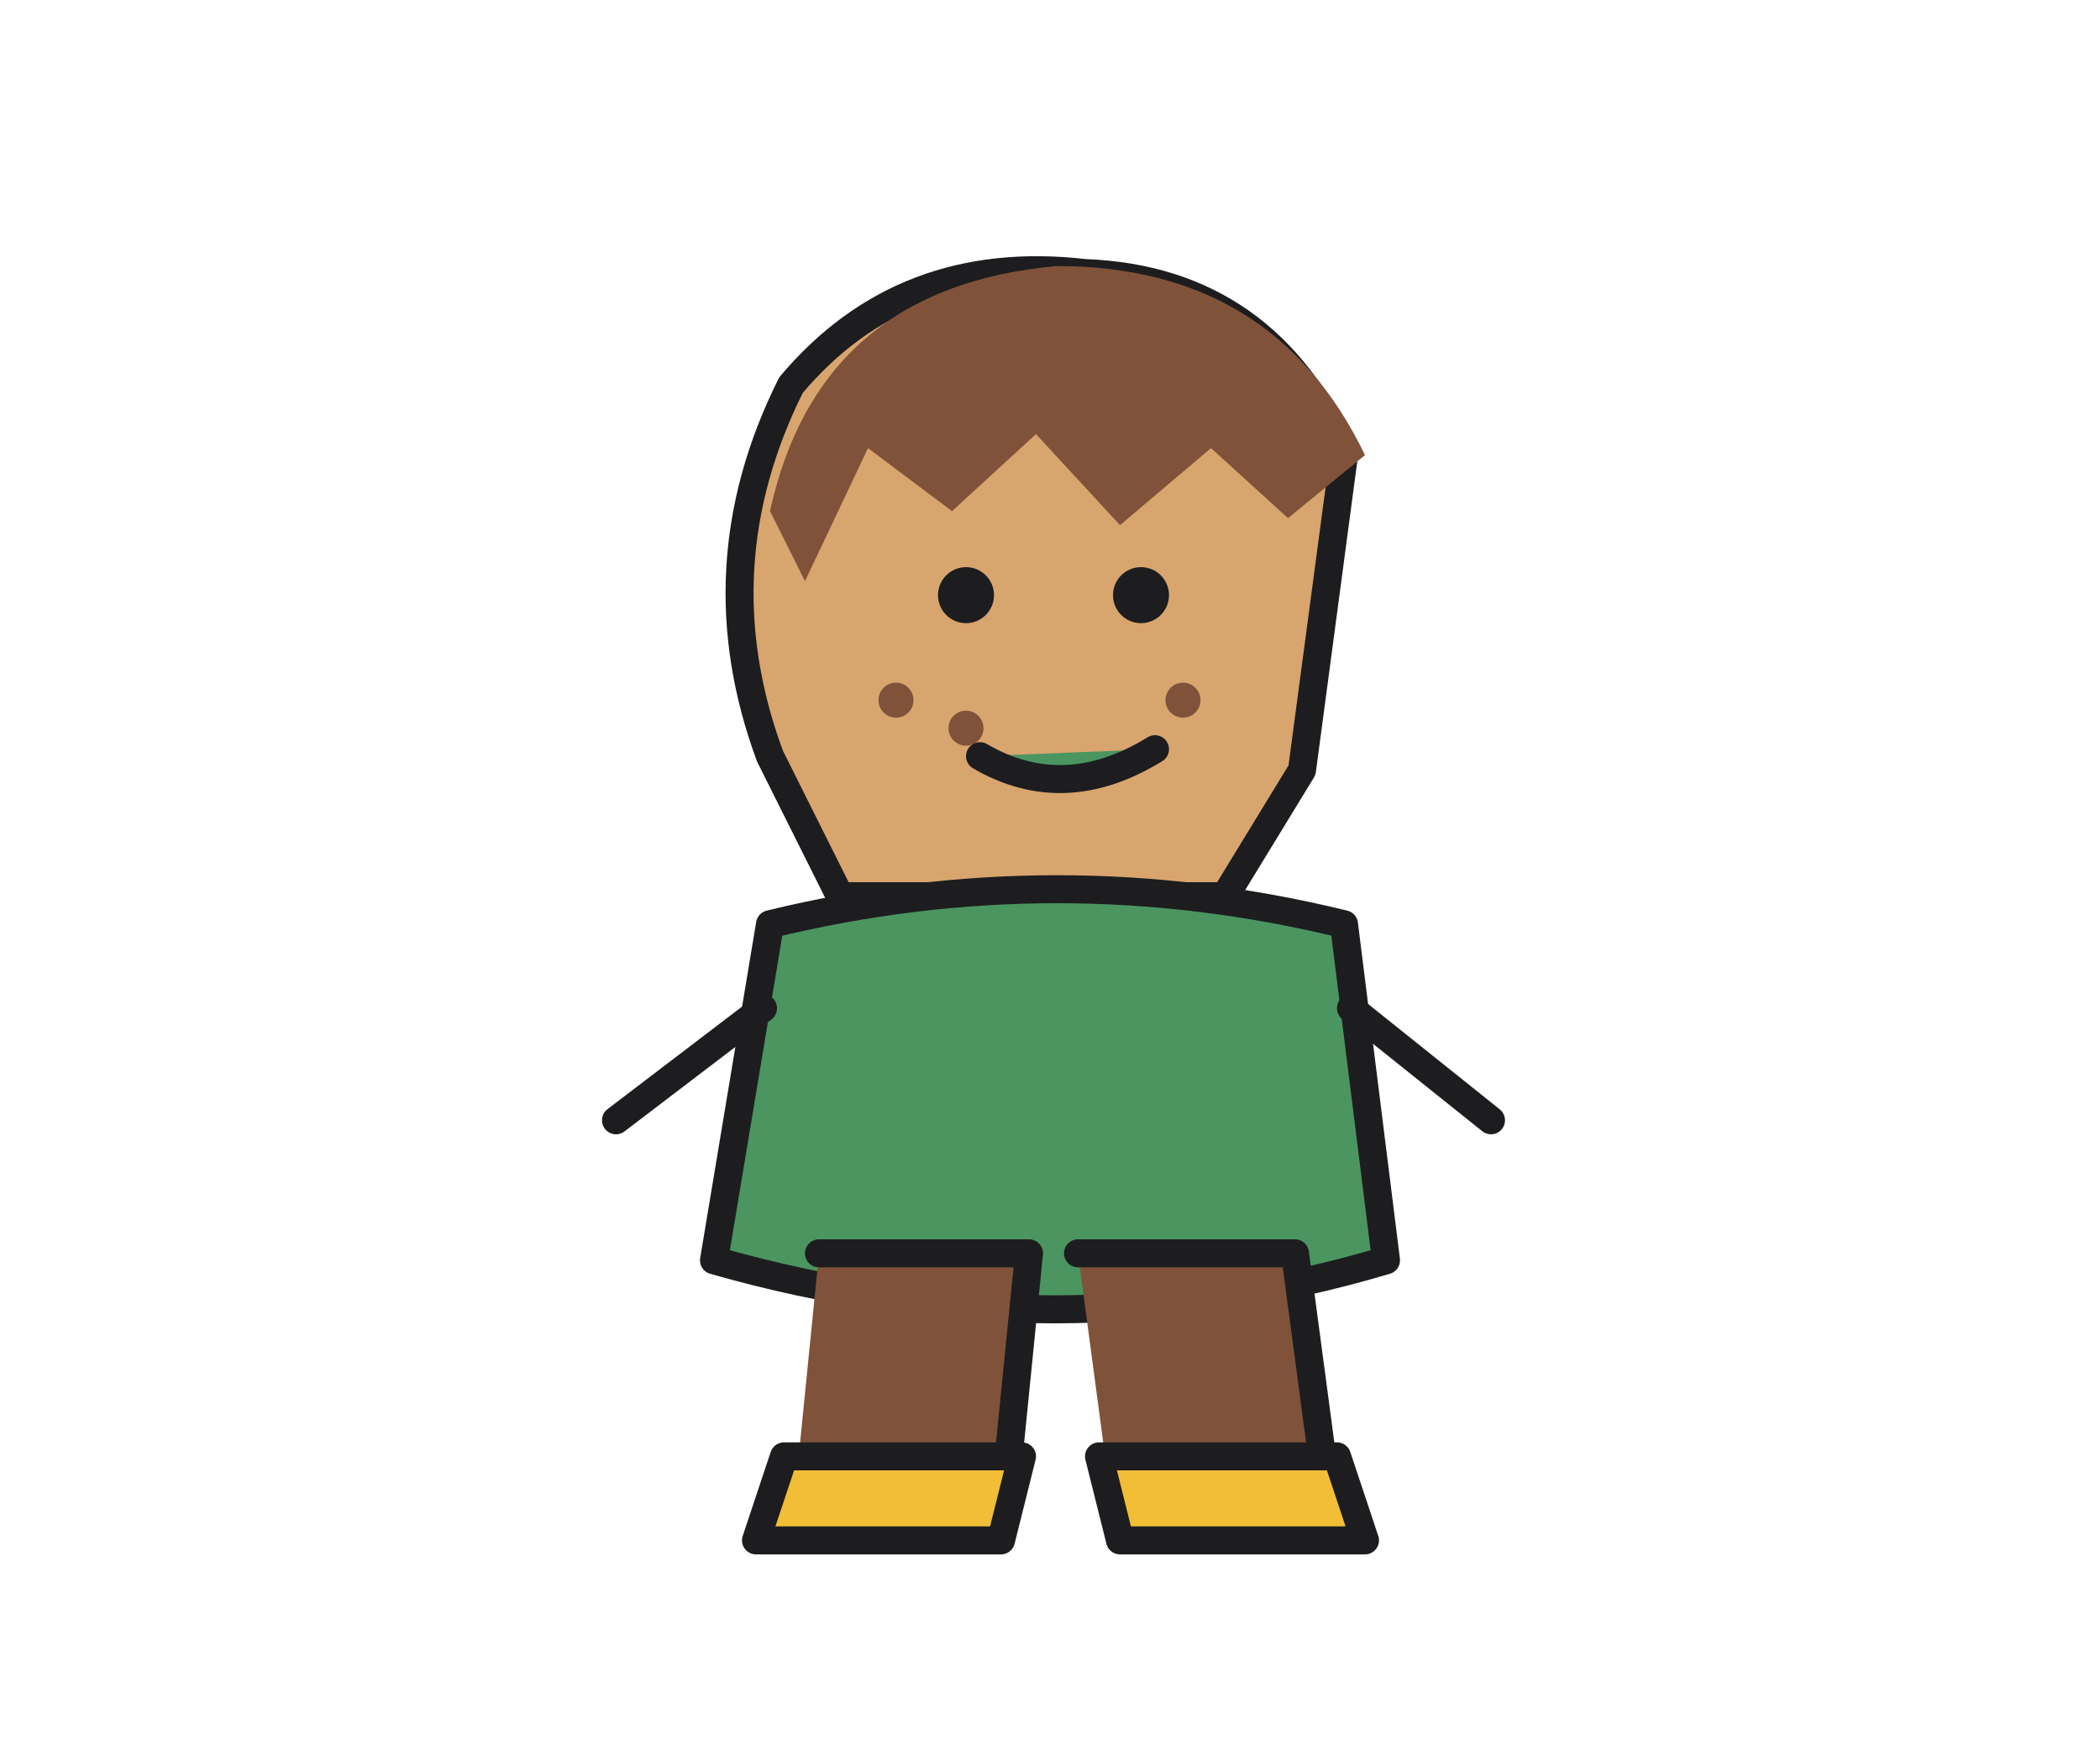
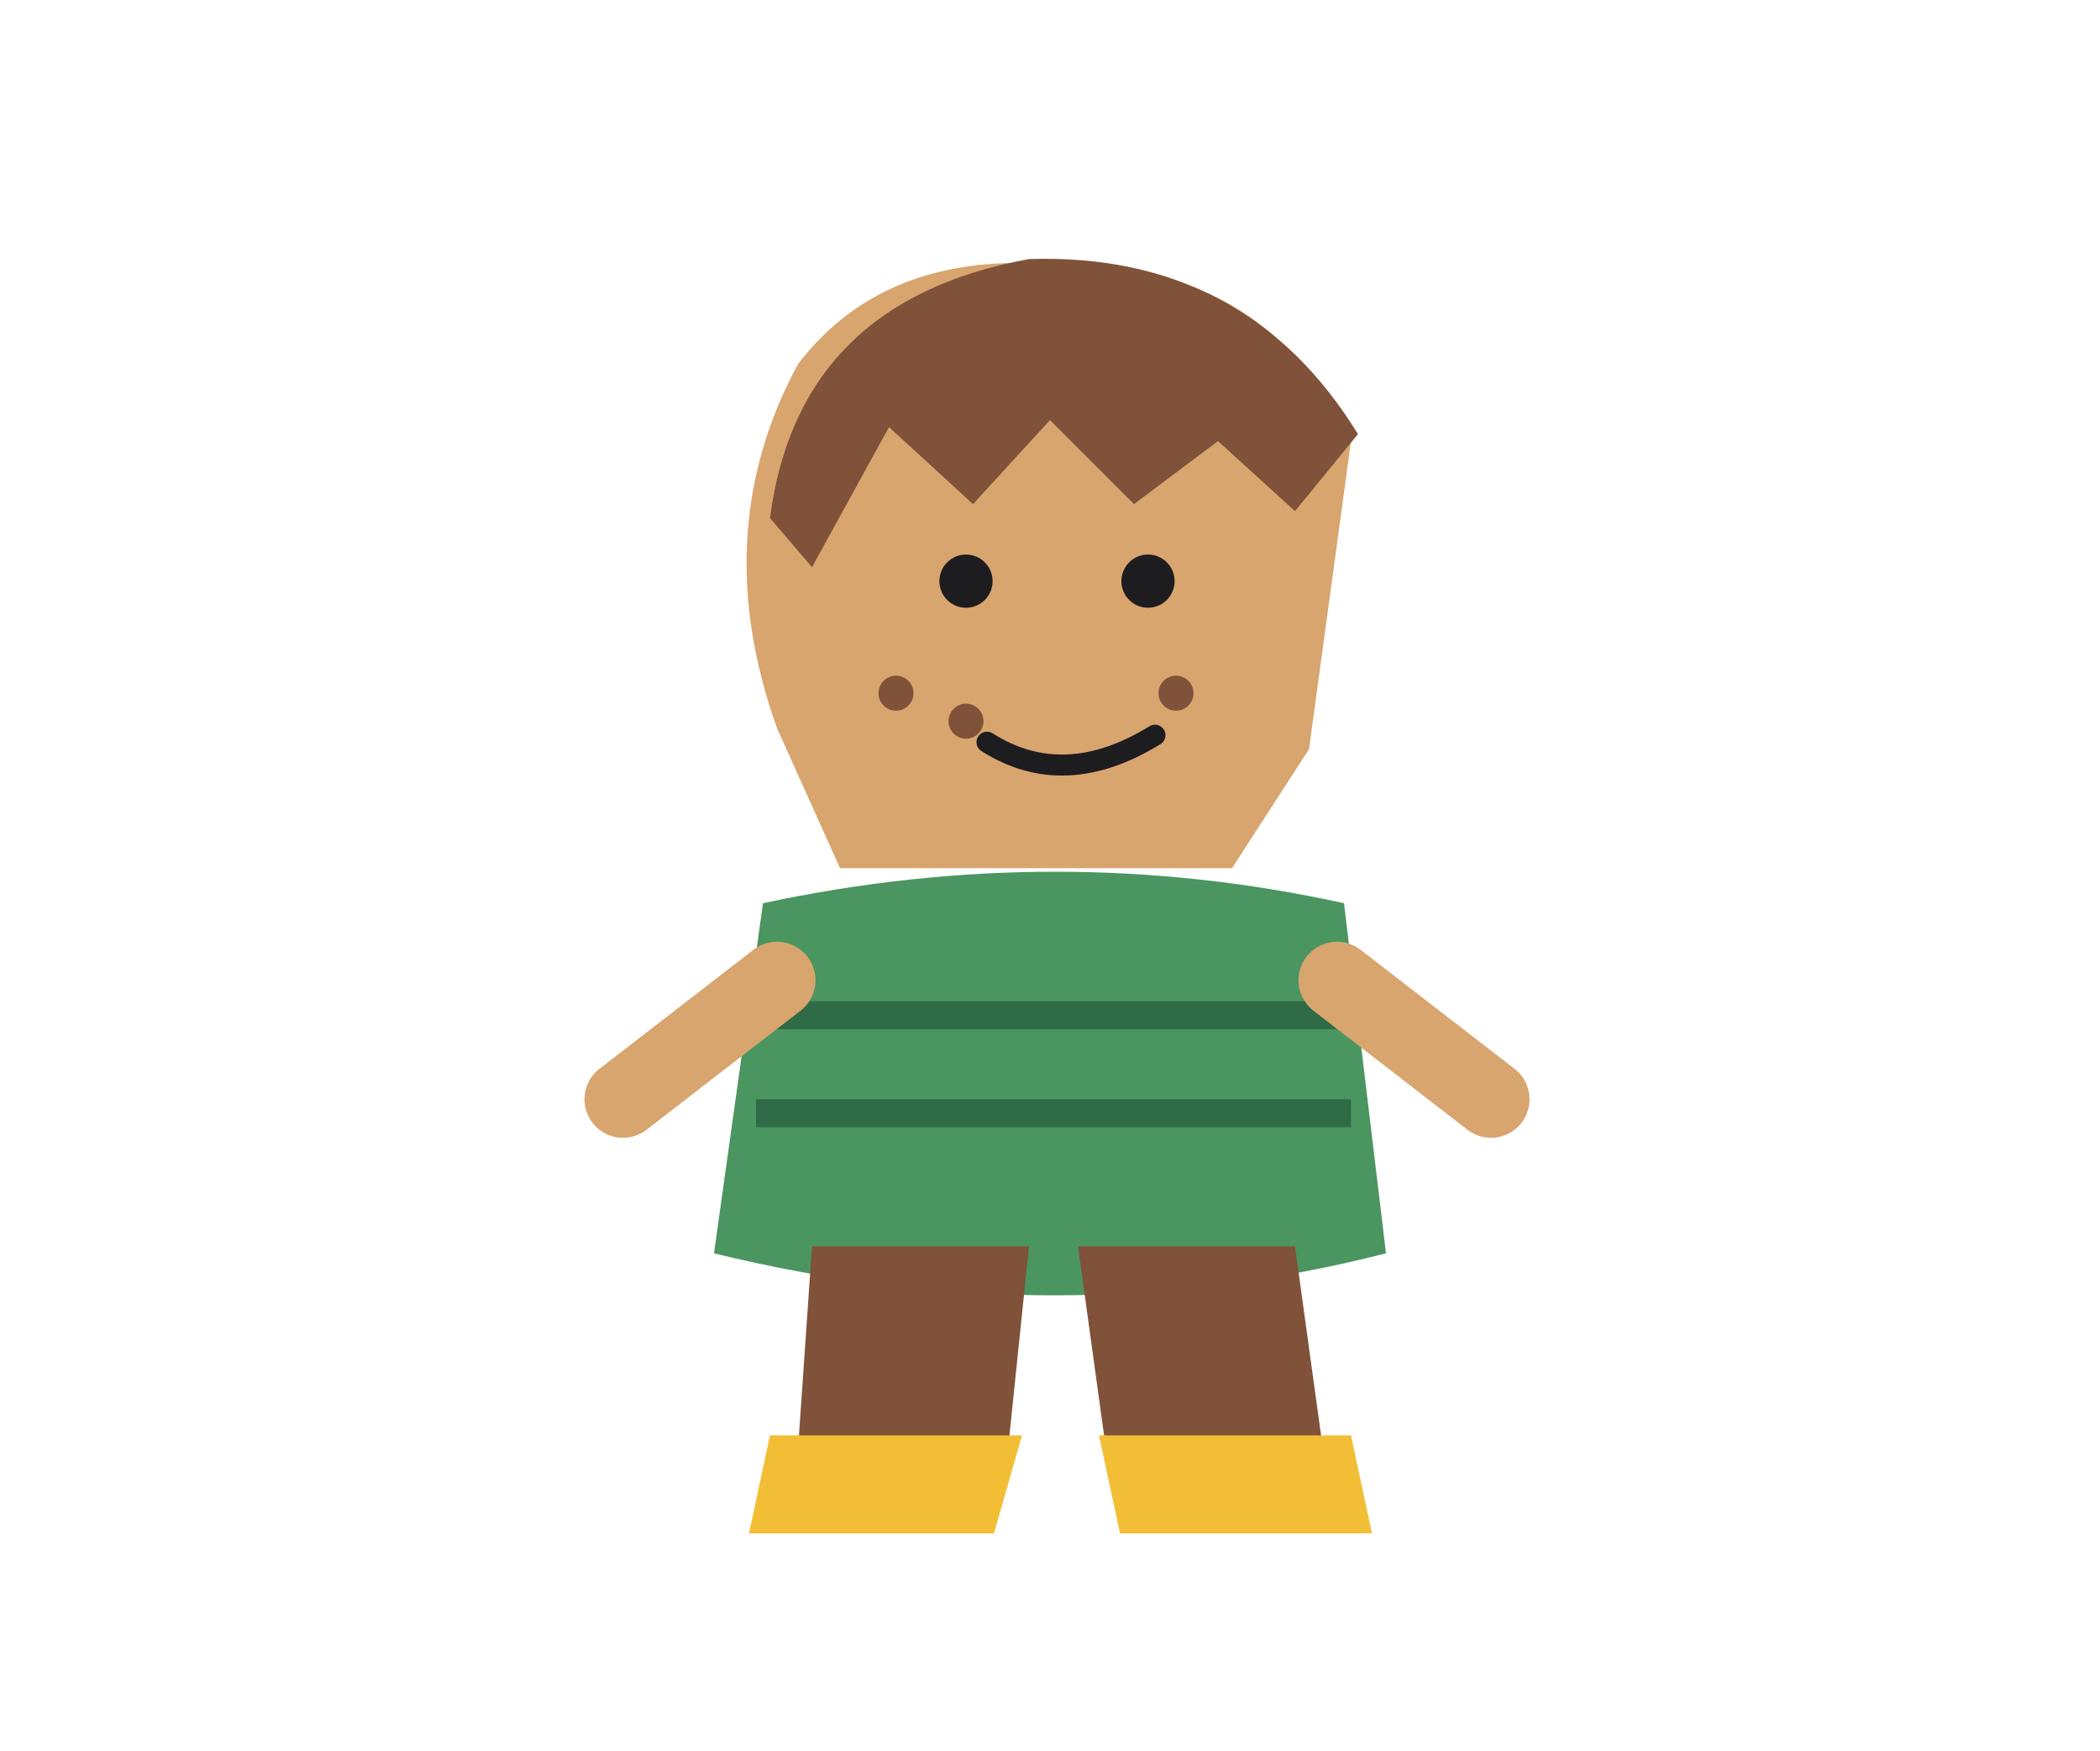
<svg xmlns="http://www.w3.org/2000/svg" width="300" height="250" viewBox="0 0 300 250">
-   <g stroke="#1D1D1F" stroke-width="4" stroke-linecap="round" stroke-linejoin="round">
-     <path d="M110 108 Q100 81 113 55 Q129 36 155 39 Q181 40 192 65 L186 110 L175 128 L120 128Z" fill="#D8A56E" />
-     <path d="M110 73 Q117 41 151 38 Q182 38 195 65 L184 74 L173 64 L160 75 L148 62 L136 73 L124 64 L115 83Z" fill="#80523A" stroke="none" />
-     <circle cx="138" cy="85" r="4" fill="#1D1D1F" stroke="none" />
-     <circle cx="163" cy="85" r="4" fill="#1D1D1F" stroke="none" />
-     <circle cx="128" cy="100" r="2.5" fill="#80523A" stroke="none" />
-     <circle cx="138" cy="104" r="2.5" fill="#80523A" stroke="none" />
-     <circle cx="169" cy="100" r="2.5" fill="#80523A" stroke="none" />
-     <path d="M140 108 Q152 115 165 107 M110 132 Q151 122 192 132 L198 180 Q151 194 102 180Z" fill="#4B9560" />
-     <path d="M109 144 L88 160 M193 144 L213 160" fill="none" />
-     <path d="M117 179 L147 179 L144 209 L114 209 M154 179 L185 179 L189 209 L158 209" fill="#80523A" />
-     <path d="M112 208 L146 208 L143 220 L108 220Z M157 208 L191 208 L195 220 L160 220Z" fill="#F2BE35" />
-   </g>
+   <path d="M111 104 Q101 76 114 52 Q127 35 153 38 Q181 38 193 63 L187 107 L176 124 L120 124Z" fill="#D8A56E" />
+   <path d="M110 74 Q114 43 147 37 Q178 36 194 62 L185 73 L174 63 L162 72 L150 60 L139 72 L127 61 L116 81Z" fill="#80523A" />
+   <circle cx="138" cy="83" r="3.8" fill="#1D1D1F" />
+   <circle cx="164" cy="83" r="3.8" fill="#1D1D1F" />
+   <circle cx="128" cy="99" r="2.5" fill="#80523A" />
+   <circle cx="138" cy="103" r="2.5" fill="#80523A" />
+   <circle cx="168" cy="99" r="2.5" fill="#80523A" />
+   <path d="M141 106 Q152 113 165 105" fill="none" stroke="#1D1D1F" stroke-width="3" stroke-linecap="round" />
+   <path d="M109 129 Q151 120 192 129 L198 179 Q151 191 102 179Z" fill="#4B9560" />
+   <path d="M109 145 L191 145 M108 159 L193 159" stroke="#2F6B47" stroke-width="4" />
+   <path d="M111 140 L89 157 M191 140 L213 157" stroke="#D8A56E" stroke-width="11" stroke-linecap="round" />
+   <path d="M116 178 L147 178 L144 207 L114 207 M154 178 L185 178 L189 207 L158 207" fill="#80523A" />
+   <path d="M110 205 L146 205 L142 219 L107 219Z M157 205 L193 205 L196 219 L160 219Z" fill="#F2BE35" />
</svg>
